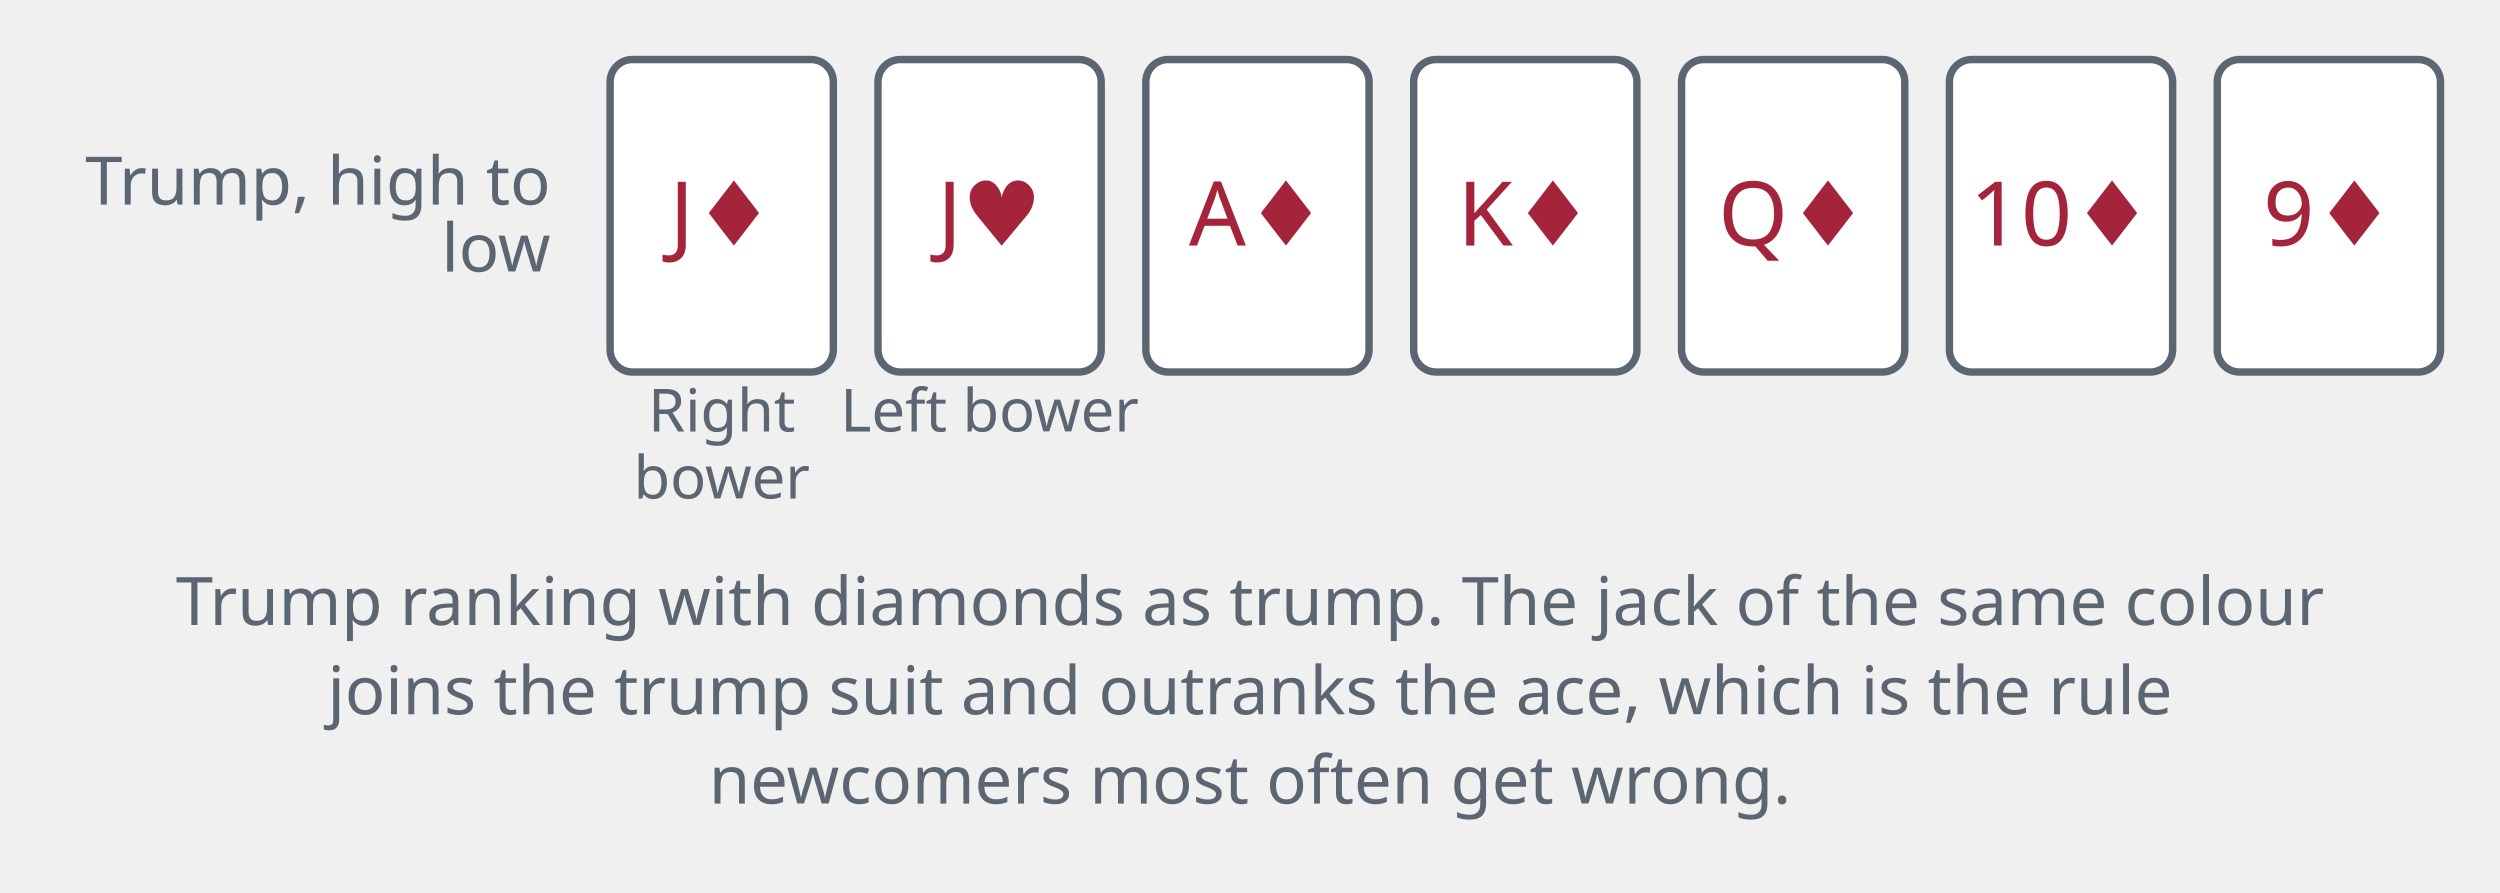
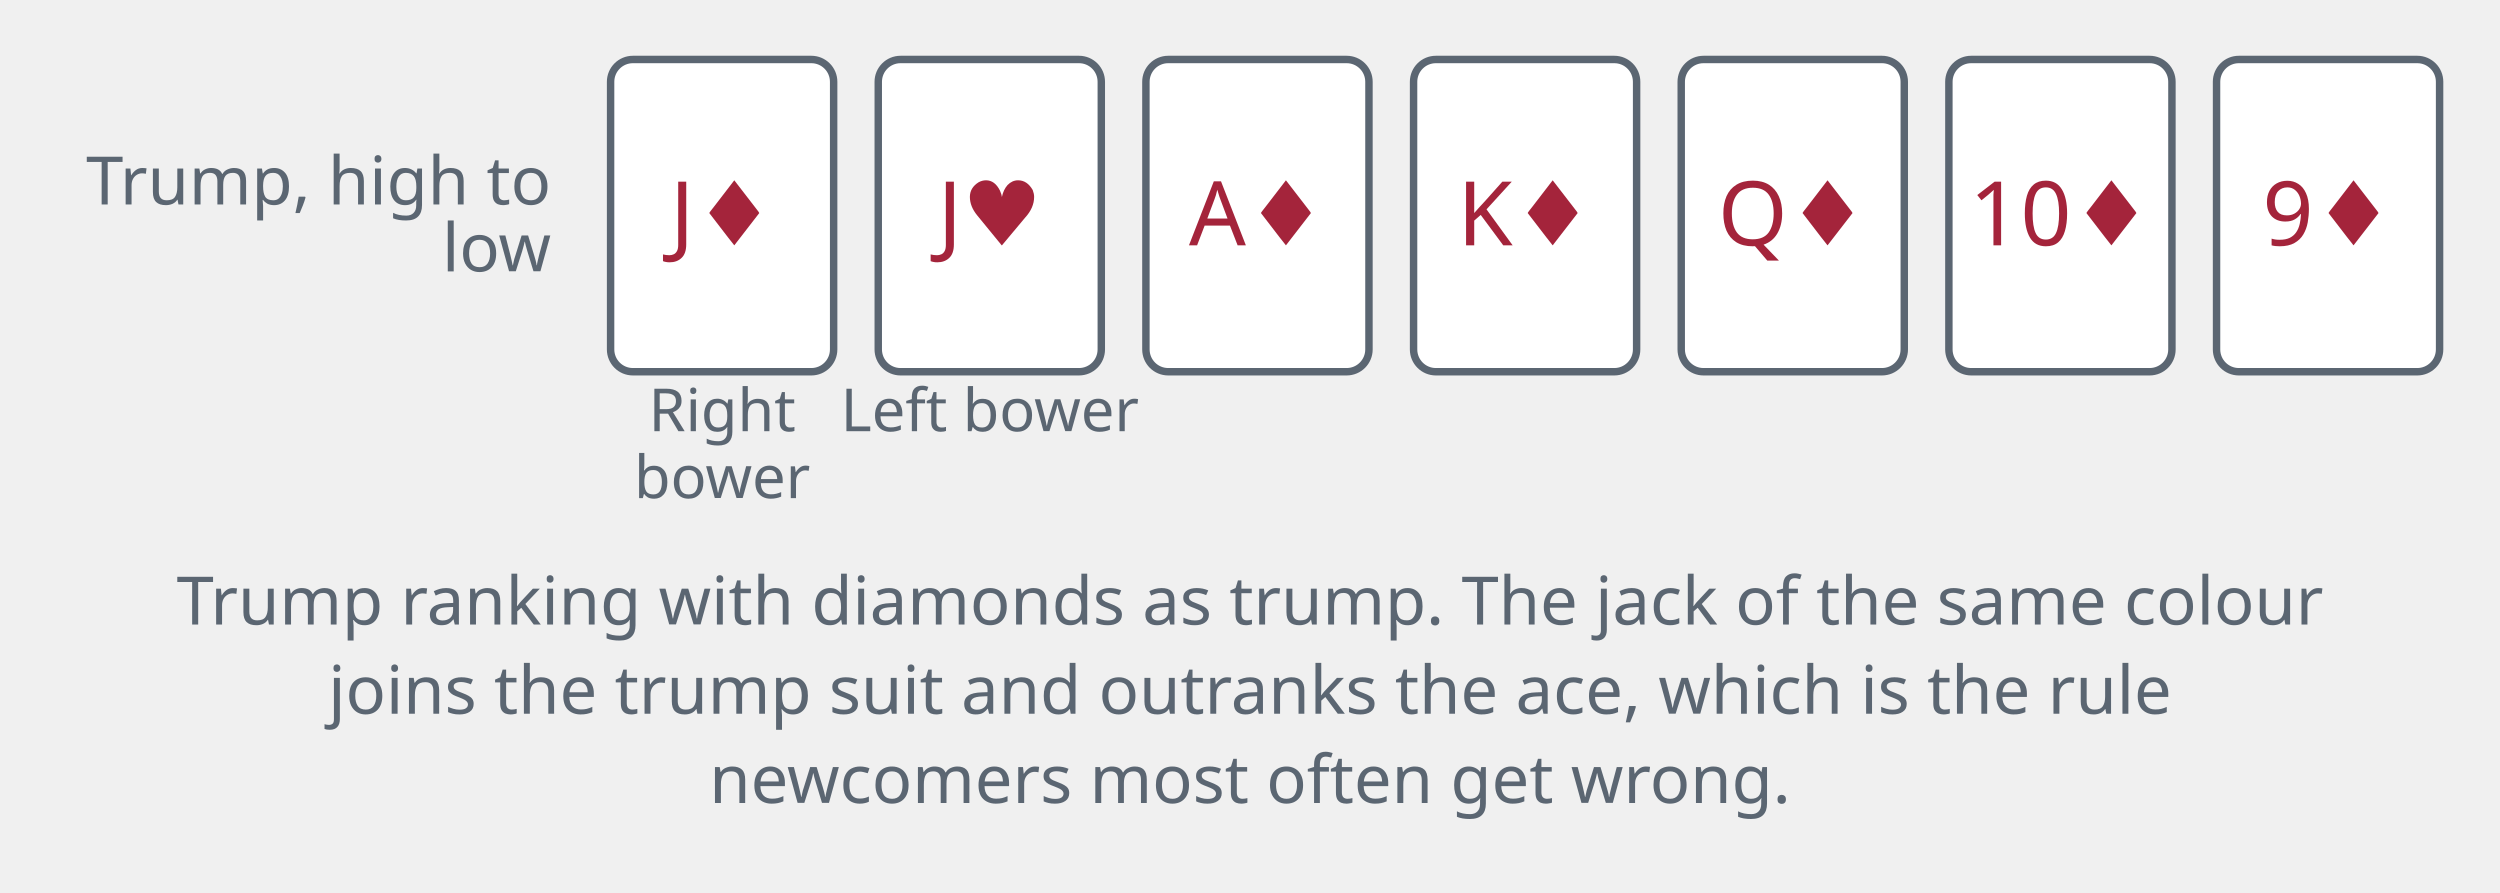
- <svg xmlns="http://www.w3.org/2000/svg" viewBox="0 0 336 120" width="336" height="120" role="img" aria-label="Euchre: Trump ranking with diamonds as trump. The jack of the same colour joins the trump suit and outranks the ace, which is the rule newcomers most often get wrong.">
+ <svg xmlns="http://www.w3.org/2000/svg" viewBox="0 0 336 120" width="538" height="192" role="img" aria-label="Euchre: Trump ranking with diamonds as trump. The jack of the same colour joins the trump suit and outranks the ace, which is the rule newcomers most often get wrong.">
  <rect x="82.0" y="8.0" width="30" height="42" rx="3" fill="#ffffff" stroke="#5b6672" stroke-width="1" />
  <text x="97.0" y="33.0" text-anchor="middle" font-family="system-ui, sans-serif" font-size="12" fill="#a4243b">J♦</text>
  <text x="97.0" y="58.0" text-anchor="middle" font-family="system-ui, sans-serif" font-size="8" fill="#5b6672">Right</text>
  <text x="97.0" y="67.0" text-anchor="middle" font-family="system-ui, sans-serif" font-size="8" fill="#5b6672">bower</text>
  <rect x="118.0" y="8.0" width="30" height="42" rx="3" fill="#ffffff" stroke="#5b6672" stroke-width="1" />
  <text x="133.0" y="33.0" text-anchor="middle" font-family="system-ui, sans-serif" font-size="12" fill="#a4243b">J♥</text>
  <text x="133.0" y="58.0" text-anchor="middle" font-family="system-ui, sans-serif" font-size="8" fill="#5b6672">Left bower</text>
  <rect x="154.0" y="8.0" width="30" height="42" rx="3" fill="#ffffff" stroke="#5b6672" stroke-width="1" />
  <text x="169.0" y="33.0" text-anchor="middle" font-family="system-ui, sans-serif" font-size="12" fill="#a4243b">A♦</text>
  <rect x="190.0" y="8.0" width="30" height="42" rx="3" fill="#ffffff" stroke="#5b6672" stroke-width="1" />
  <text x="205.0" y="33.0" text-anchor="middle" font-family="system-ui, sans-serif" font-size="12" fill="#a4243b">K♦</text>
  <rect x="226.0" y="8.0" width="30" height="42" rx="3" fill="#ffffff" stroke="#5b6672" stroke-width="1" />
  <text x="241.0" y="33.0" text-anchor="middle" font-family="system-ui, sans-serif" font-size="12" fill="#a4243b">Q♦</text>
  <rect x="262.0" y="8.0" width="30" height="42" rx="3" fill="#ffffff" stroke="#5b6672" stroke-width="1" />
  <text x="277.0" y="33.0" text-anchor="middle" font-family="system-ui, sans-serif" font-size="12" fill="#a4243b">10♦</text>
  <rect x="298.0" y="8.0" width="30" height="42" rx="3" fill="#ffffff" stroke="#5b6672" stroke-width="1" />
  <text x="313.0" y="33.0" text-anchor="middle" font-family="system-ui, sans-serif" font-size="12" fill="#a4243b">9♦</text>
  <text x="74.0" y="27.5" text-anchor="end" font-family="system-ui, sans-serif" font-size="9" fill="#5b6672">Trump, high to</text>
  <text x="74.0" y="36.5" text-anchor="end" font-family="system-ui, sans-serif" font-size="9" fill="#5b6672">low</text>
  <text x="168.0" y="84.0" text-anchor="middle" font-family="system-ui, sans-serif" font-size="9" fill="#5b6672">Trump ranking with diamonds as trump. The jack of the same colour</text>
  <text x="168.0" y="96.0" text-anchor="middle" font-family="system-ui, sans-serif" font-size="9" fill="#5b6672">joins the trump suit and outranks the ace, which is the rule</text>
  <text x="168.0" y="108.0" text-anchor="middle" font-family="system-ui, sans-serif" font-size="9" fill="#5b6672">newcomers most often get wrong.</text>
</svg>
